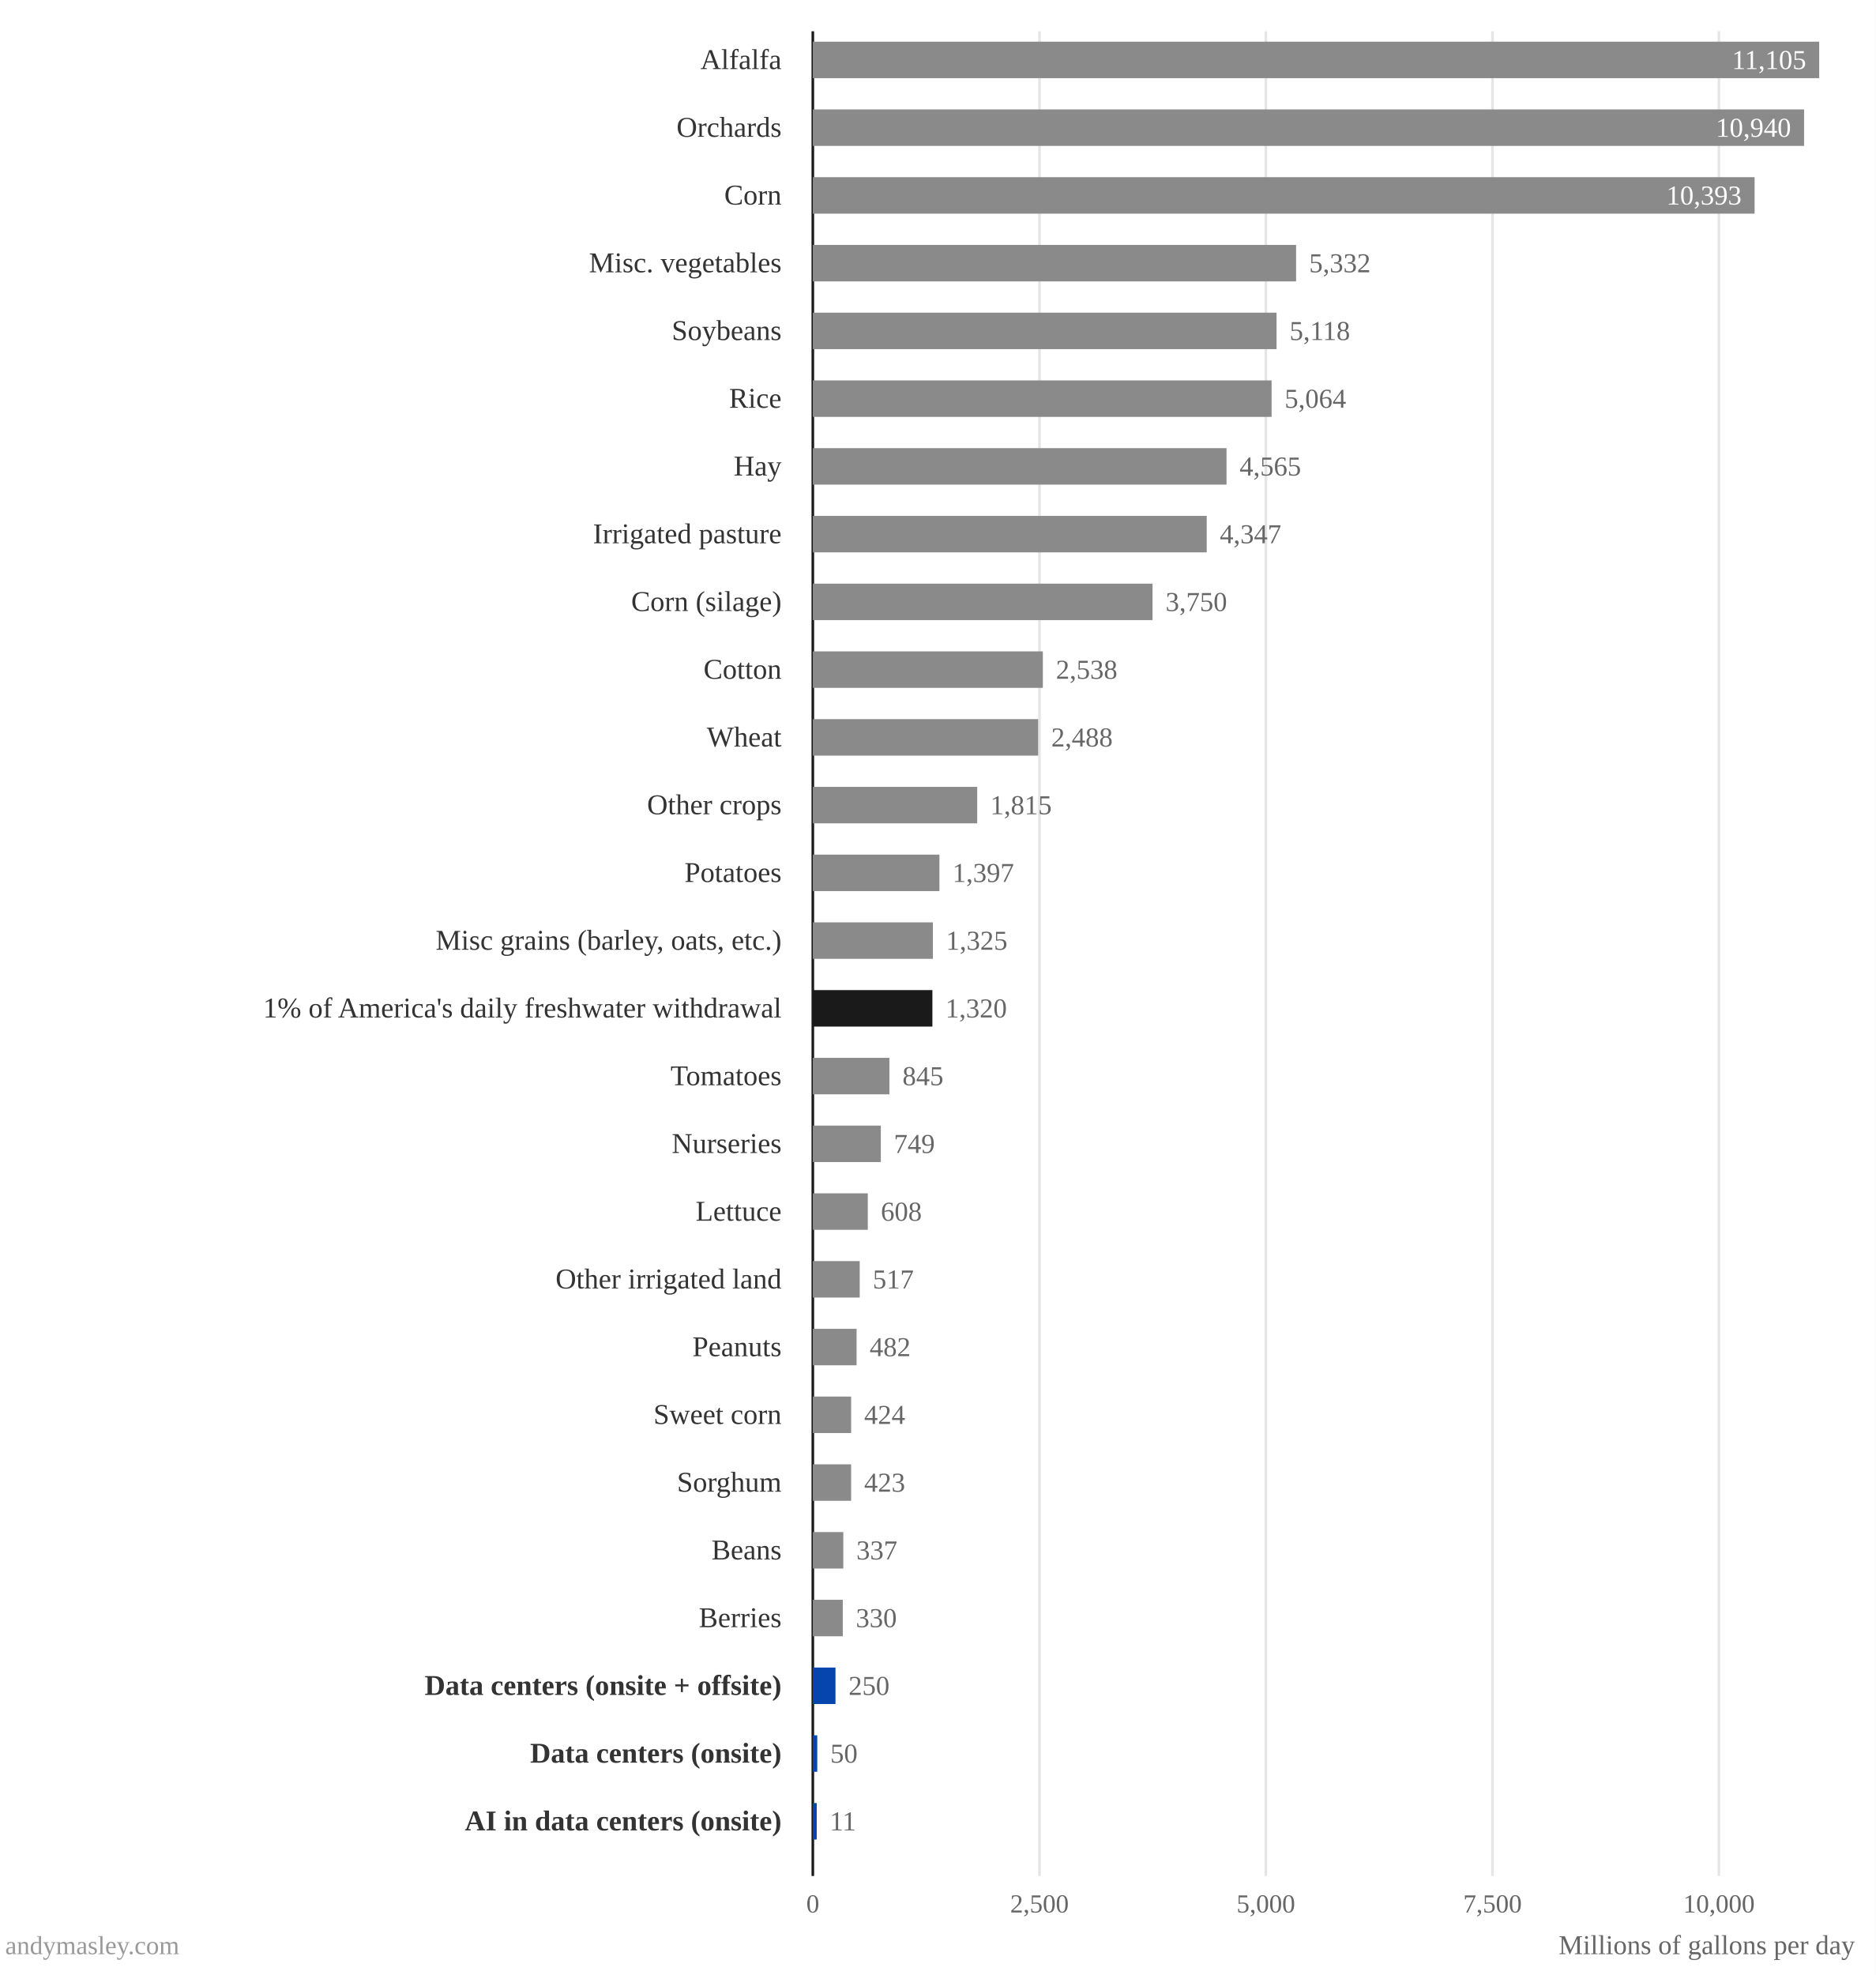
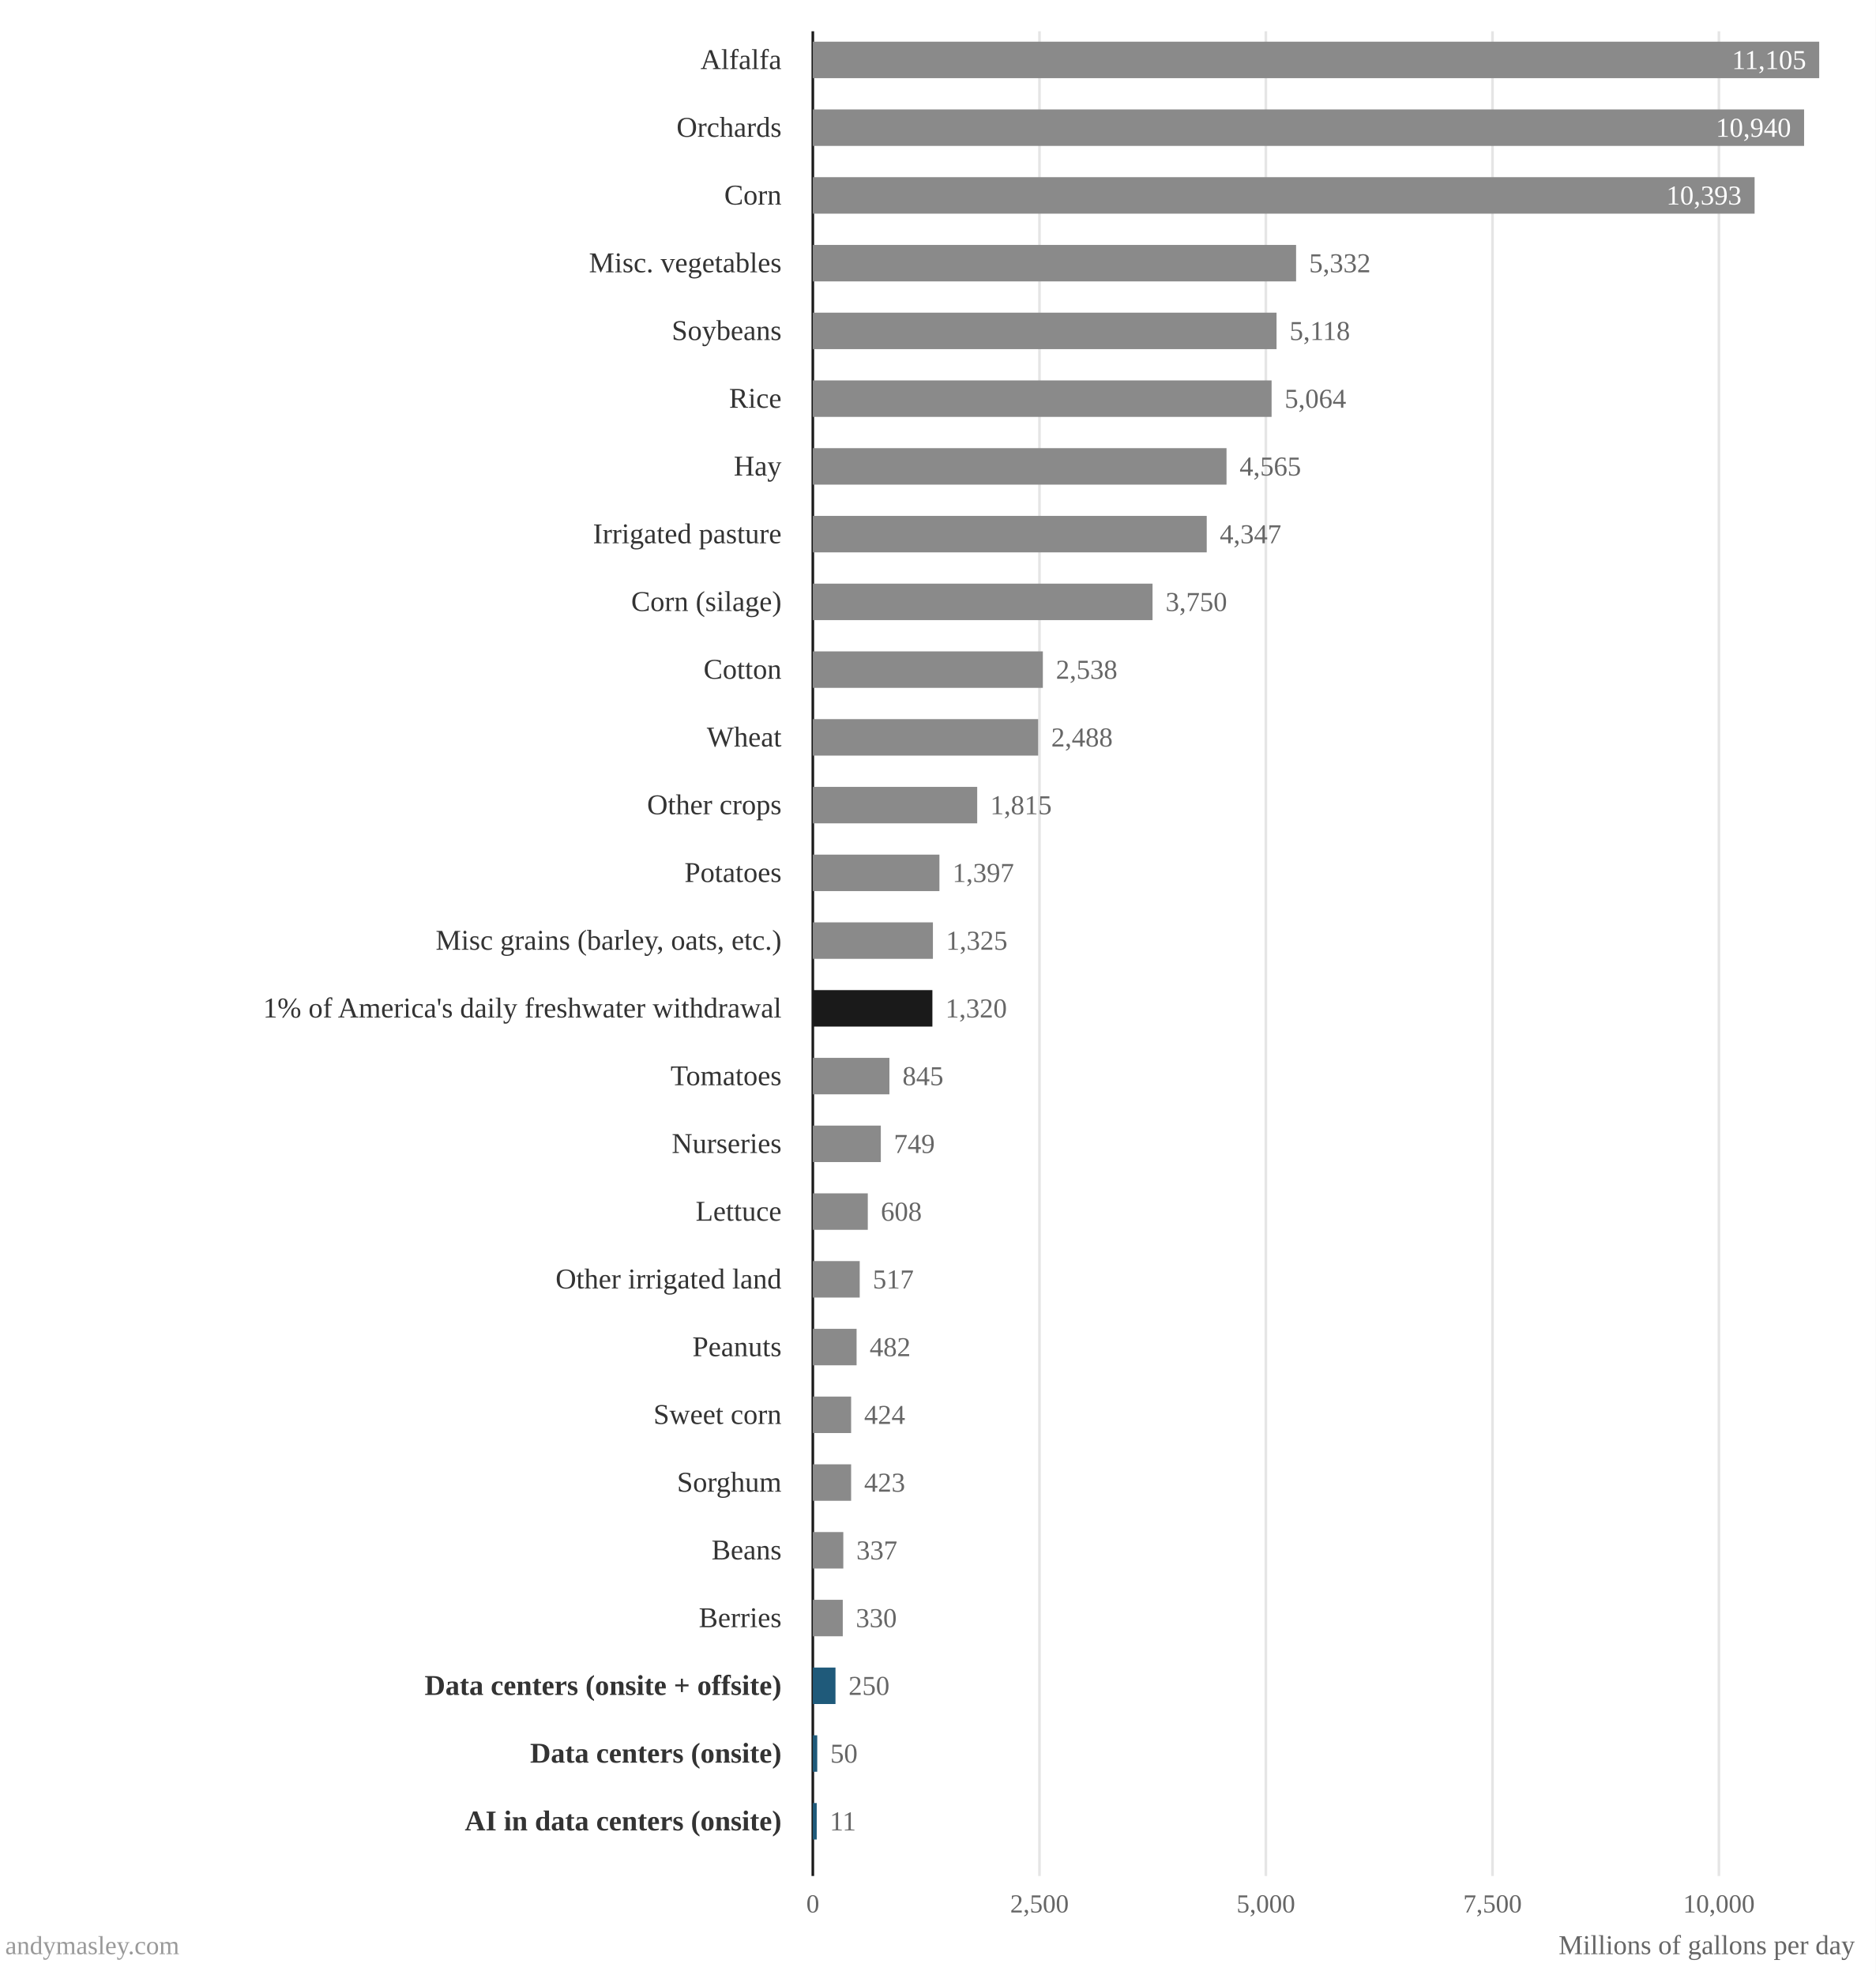
<svg xmlns="http://www.w3.org/2000/svg" viewBox="0 0 720 758" role="img" font-family="Georgia, Cambria, 'Times New Roman', Times, serif">
  <rect width="720" height="758" fill="#ffffff" />
  <line x1="312.0" y1="12" x2="312.0" y2="720" stroke="#1a1a1a" stroke-width="1" />
  <text x="312.0" y="734" font-size="10" fill="#666666" text-anchor="middle">0</text>
  <line x1="399.0" y1="12" x2="399.0" y2="720" stroke="#e5e5e5" stroke-width="1" />
  <text x="399.0" y="734" font-size="10" fill="#666666" text-anchor="middle">2,500</text>
  <line x1="485.9" y1="12" x2="485.9" y2="720" stroke="#e5e5e5" stroke-width="1" />
  <text x="485.9" y="734" font-size="10" fill="#666666" text-anchor="middle">5,000</text>
  <line x1="572.9" y1="12" x2="572.9" y2="720" stroke="#e5e5e5" stroke-width="1" />
  <text x="572.9" y="734" font-size="10" fill="#666666" text-anchor="middle">7,500</text>
  <line x1="659.8" y1="12" x2="659.8" y2="720" stroke="#e5e5e5" stroke-width="1" />
  <text x="659.8" y="734" font-size="10" fill="#666666" text-anchor="middle">10,000</text>
  <text x="300" y="26.5" font-size="11" fill="#333333" text-anchor="end">Alfalfa</text>
  <rect x="312" y="16" width="386.3" height="14" fill="#8a8a8a" />
  <text x="693.3" y="26.5" font-size="10.5" fill="#ffffff" text-anchor="end">11,105</text>
  <text x="300" y="52.5" font-size="11" fill="#333333" text-anchor="end">Orchards</text>
  <rect x="312" y="42" width="380.5" height="14" fill="#8a8a8a" />
  <text x="687.5" y="52.5" font-size="10.5" fill="#ffffff" text-anchor="end">10,940</text>
  <text x="300" y="78.5" font-size="11" fill="#333333" text-anchor="end">Corn</text>
  <rect x="312" y="68" width="361.5" height="14" fill="#8a8a8a" />
  <text x="668.5" y="78.5" font-size="10.5" fill="#ffffff" text-anchor="end">10,393</text>
  <text x="300" y="104.5" font-size="11" fill="#333333" text-anchor="end">Misc. vegetables</text>
  <rect x="312" y="94" width="185.5" height="14" fill="#8a8a8a" />
  <text x="502.5" y="104.5" font-size="10.5" fill="#666666">5,332</text>
  <text x="300" y="130.5" font-size="11" fill="#333333" text-anchor="end">Soybeans</text>
  <rect x="312" y="120" width="178.0" height="14" fill="#8a8a8a" />
  <text x="495.0" y="130.5" font-size="10.5" fill="#666666">5,118</text>
  <text x="300" y="156.5" font-size="11" fill="#333333" text-anchor="end">Rice</text>
  <rect x="312" y="146" width="176.1" height="14" fill="#8a8a8a" />
  <text x="493.1" y="156.5" font-size="10.5" fill="#666666">5,064</text>
  <text x="300" y="182.5" font-size="11" fill="#333333" text-anchor="end">Hay</text>
  <rect x="312" y="172" width="158.8" height="14" fill="#8a8a8a" />
  <text x="475.8" y="182.5" font-size="10.5" fill="#666666">4,565</text>
  <text x="300" y="208.5" font-size="11" fill="#333333" text-anchor="end">Irrigated pasture</text>
  <rect x="312" y="198" width="151.2" height="14" fill="#8a8a8a" />
  <text x="468.2" y="208.5" font-size="10.5" fill="#666666">4,347</text>
  <text x="300" y="234.5" font-size="11" fill="#333333" text-anchor="end">Corn (silage)</text>
  <rect x="312" y="224" width="130.4" height="14" fill="#8a8a8a" />
  <text x="447.4" y="234.5" font-size="10.5" fill="#666666">3,750</text>
  <text x="300" y="260.5" font-size="11" fill="#333333" text-anchor="end">Cotton</text>
  <rect x="312" y="250" width="88.3" height="14" fill="#8a8a8a" />
  <text x="405.3" y="260.5" font-size="10.5" fill="#666666">2,538</text>
  <text x="300" y="286.5" font-size="11" fill="#333333" text-anchor="end">Wheat</text>
  <rect x="312" y="276" width="86.5" height="14" fill="#8a8a8a" />
  <text x="403.5" y="286.5" font-size="10.5" fill="#666666">2,488</text>
  <text x="300" y="312.5" font-size="11" fill="#333333" text-anchor="end">Other crops</text>
  <rect x="312" y="302" width="63.1" height="14" fill="#8a8a8a" />
  <text x="380.1" y="312.5" font-size="10.5" fill="#666666">1,815</text>
  <text x="300" y="338.5" font-size="11" fill="#333333" text-anchor="end">Potatoes</text>
  <rect x="312" y="328" width="48.6" height="14" fill="#8a8a8a" />
  <text x="365.6" y="338.5" font-size="10.5" fill="#666666">1,397</text>
  <text x="300" y="364.5" font-size="11" fill="#333333" text-anchor="end">Misc grains (barley, oats, etc.)</text>
  <rect x="312" y="354" width="46.1" height="14" fill="#8a8a8a" />
  <text x="363.1" y="364.5" font-size="10.5" fill="#666666">1,325</text>
  <text x="300" y="390.5" font-size="11" fill="#333333" text-anchor="end">1% of America's daily freshwater withdrawal</text>
  <rect x="312" y="380" width="45.9" height="14" fill="#1a1a1a" />
  <text x="362.9" y="390.5" font-size="10.5" fill="#666666">1,320</text>
  <text x="300" y="416.5" font-size="11" fill="#333333" text-anchor="end">Tomatoes</text>
  <rect x="312" y="406" width="29.4" height="14" fill="#8a8a8a" />
  <text x="346.4" y="416.5" font-size="10.5" fill="#666666">845</text>
  <text x="300" y="442.5" font-size="11" fill="#333333" text-anchor="end">Nurseries</text>
  <rect x="312" y="432" width="26.1" height="14" fill="#8a8a8a" />
  <text x="343.1" y="442.5" font-size="10.5" fill="#666666">749</text>
  <text x="300" y="468.5" font-size="11" fill="#333333" text-anchor="end">Lettuce</text>
  <rect x="312" y="458" width="21.1" height="14" fill="#8a8a8a" />
  <text x="338.1" y="468.5" font-size="10.5" fill="#666666">608</text>
  <text x="300" y="494.5" font-size="11" fill="#333333" text-anchor="end">Other irrigated land</text>
  <rect x="312" y="484" width="18.0" height="14" fill="#8a8a8a" />
  <text x="335.0" y="494.5" font-size="10.5" fill="#666666">517</text>
  <text x="300" y="520.5" font-size="11" fill="#333333" text-anchor="end">Peanuts</text>
  <rect x="312" y="510" width="16.8" height="14" fill="#8a8a8a" />
  <text x="333.8" y="520.5" font-size="10.5" fill="#666666">482</text>
  <text x="300" y="546.5" font-size="11" fill="#333333" text-anchor="end">Sweet corn</text>
  <rect x="312" y="536" width="14.7" height="14" fill="#8a8a8a" />
  <text x="331.7" y="546.5" font-size="10.5" fill="#666666">424</text>
  <text x="300" y="572.5" font-size="11" fill="#333333" text-anchor="end">Sorghum</text>
  <rect x="312" y="562" width="14.7" height="14" fill="#8a8a8a" />
  <text x="331.7" y="572.5" font-size="10.5" fill="#666666">423</text>
  <text x="300" y="598.5" font-size="11" fill="#333333" text-anchor="end">Beans</text>
  <rect x="312" y="588" width="11.7" height="14" fill="#8a8a8a" />
  <text x="328.7" y="598.5" font-size="10.5" fill="#666666">337</text>
  <text x="300" y="624.5" font-size="11" fill="#333333" text-anchor="end">Berries</text>
  <rect x="312" y="614" width="11.5" height="14" fill="#8a8a8a" />
  <text x="328.5" y="624.5" font-size="10.5" fill="#666666">330</text>
  <text x="300" y="650.5" font-size="11" fill="#333333" text-anchor="end" font-weight="bold">Data centers (onsite + offsite)</text>
-   <rect x="312" y="640" width="8.7" height="14" fill="#0645ad" />
+   <rect x="312" y="640" width="8.7" height="14" fill="#1f5a7a" />
  <text x="325.7" y="650.5" font-size="10.5" fill="#666666">250</text>
  <text x="300" y="676.5" font-size="11" fill="#333333" text-anchor="end" font-weight="bold">Data centers (onsite)</text>
-   <rect x="312" y="666" width="1.7" height="14" fill="#0645ad" />
+   <rect x="312" y="666" width="1.7" height="14" fill="#1f5a7a" />
  <text x="318.7" y="676.5" font-size="10.5" fill="#666666">50</text>
  <text x="300" y="702.5" font-size="11" fill="#333333" text-anchor="end" font-weight="bold">AI in data centers (onsite)</text>
-   <rect x="312" y="692" width="1.5" height="14" fill="#0645ad" />
+   <rect x="312" y="692" width="1.5" height="14" fill="#1f5a7a" />
  <text x="318.5" y="702.5" font-size="10.5" fill="#666666">11</text>
  <text x="712" y="750" font-size="10.5" fill="#666666" text-anchor="end">Millions of gallons per day</text>
  <text x="2" y="750" font-size="10" fill="#999999">andymasley.com</text>
</svg>
